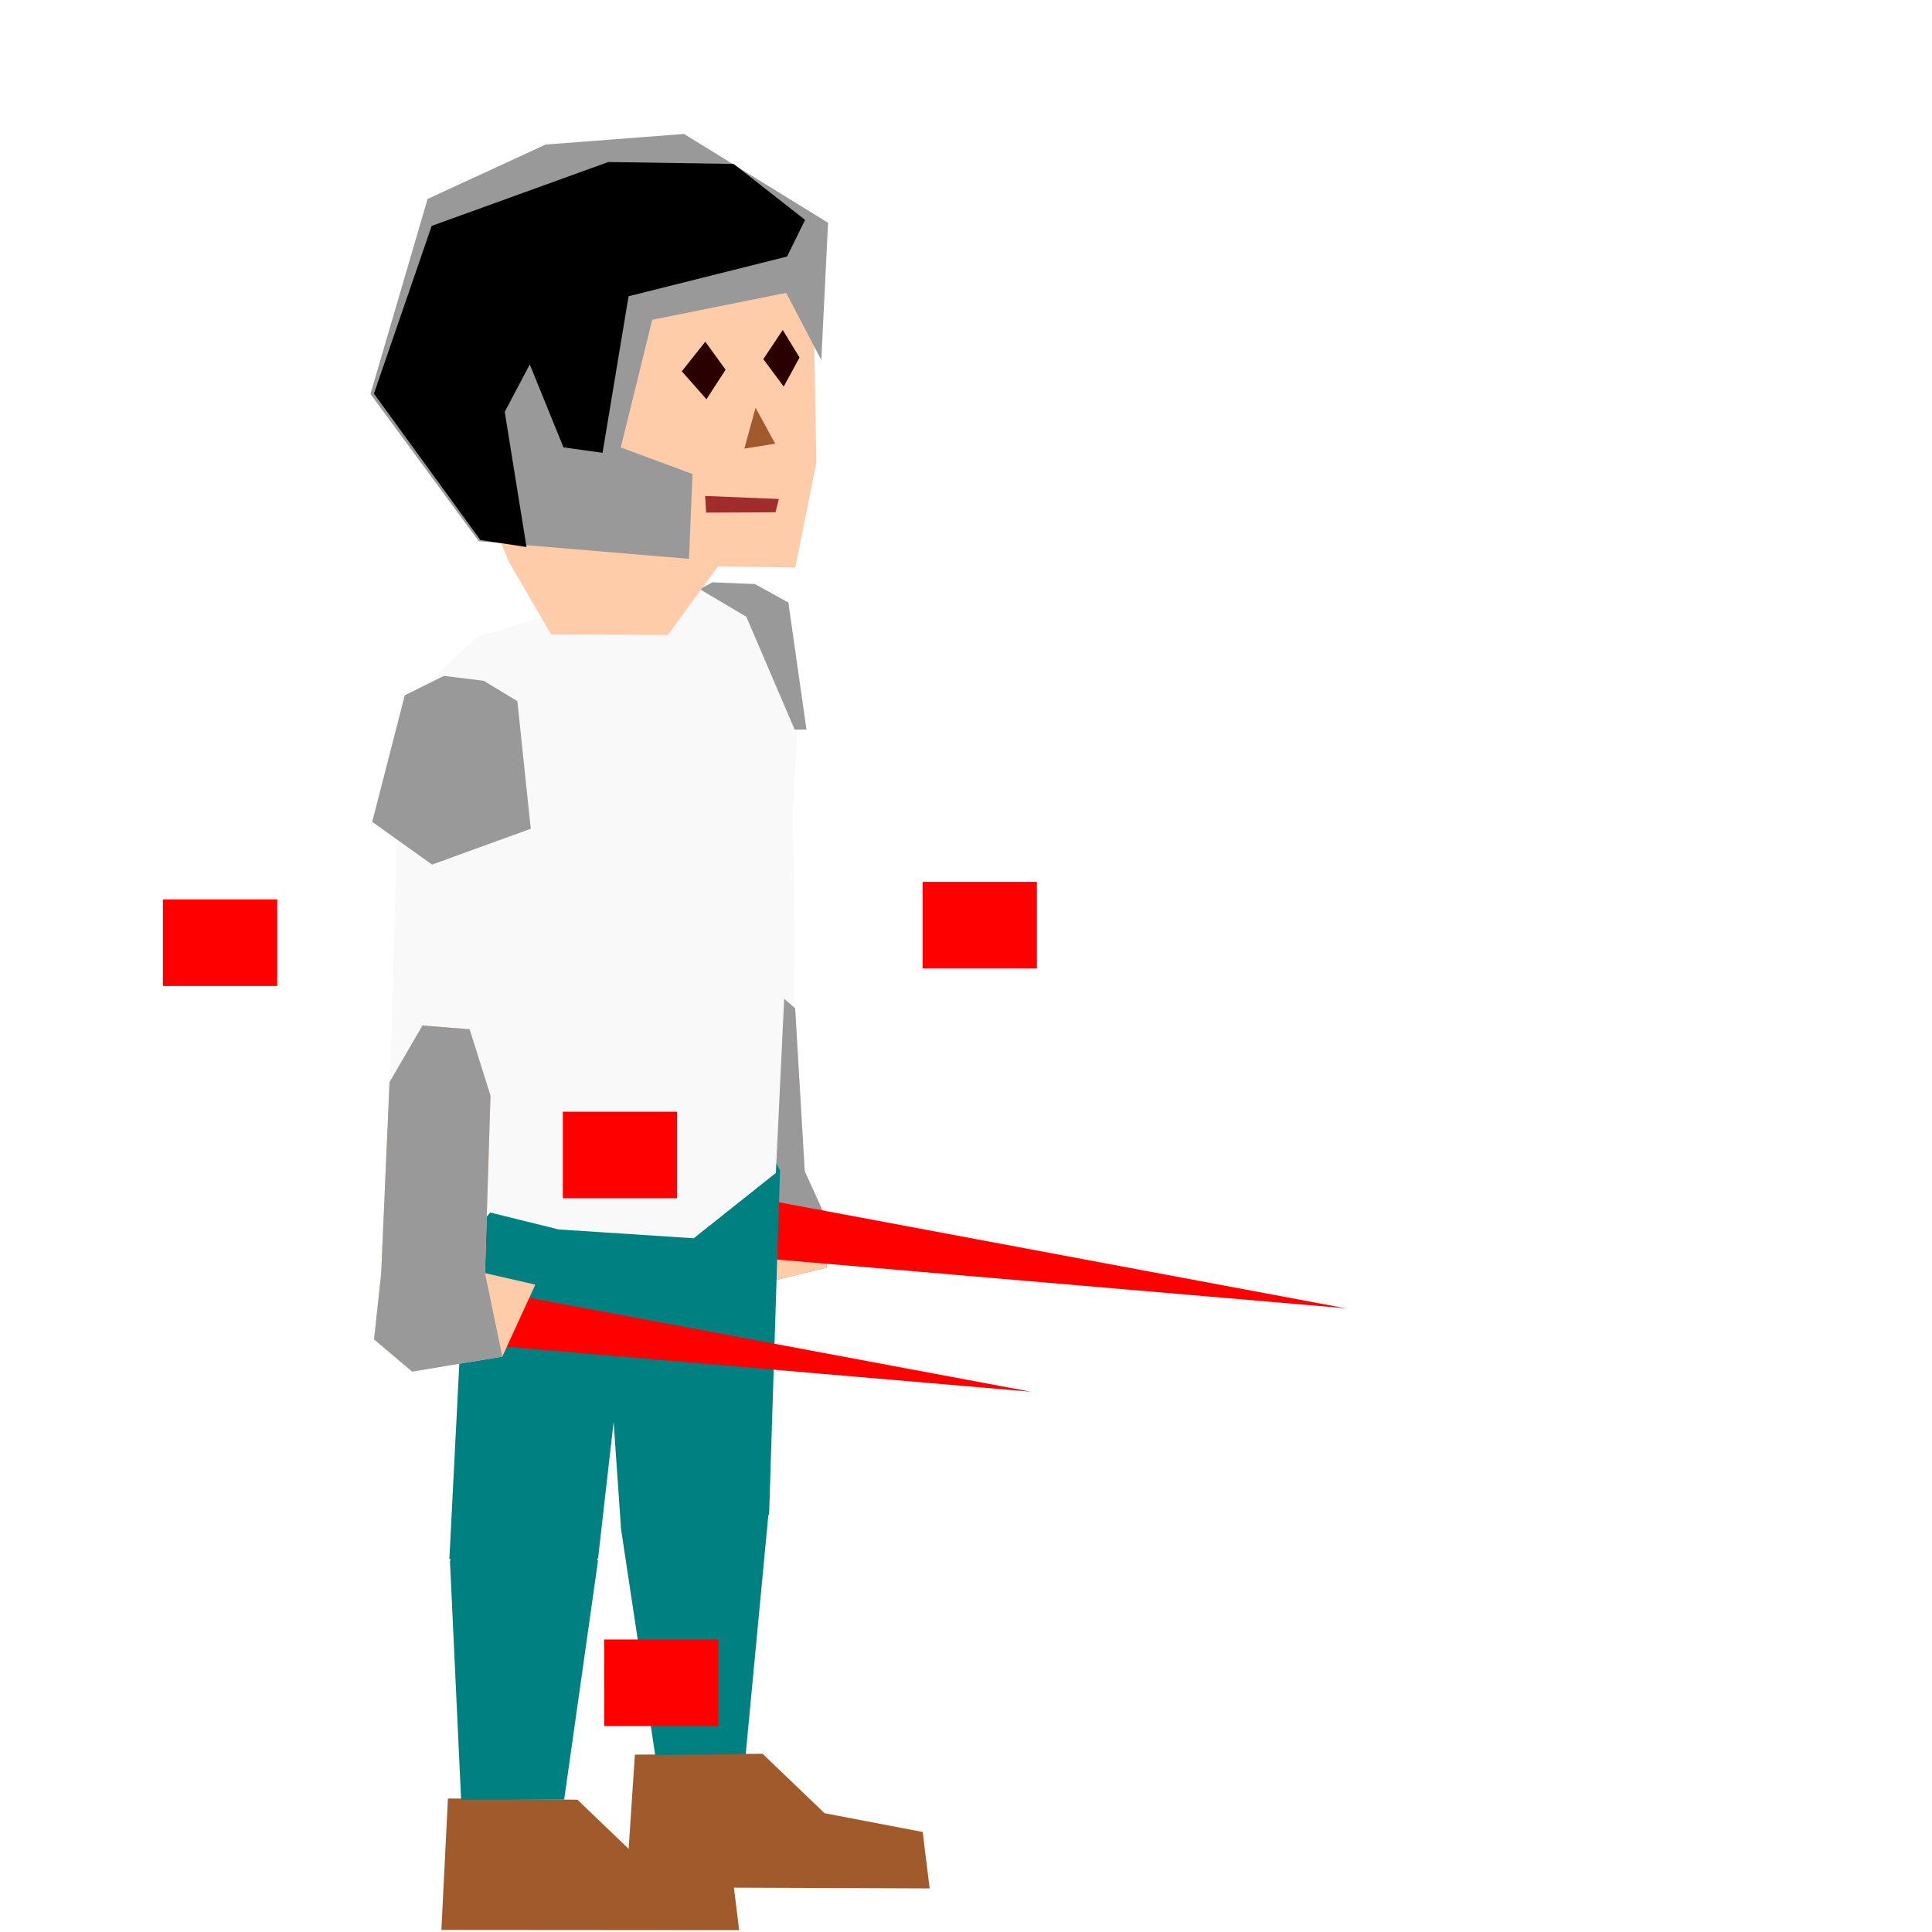
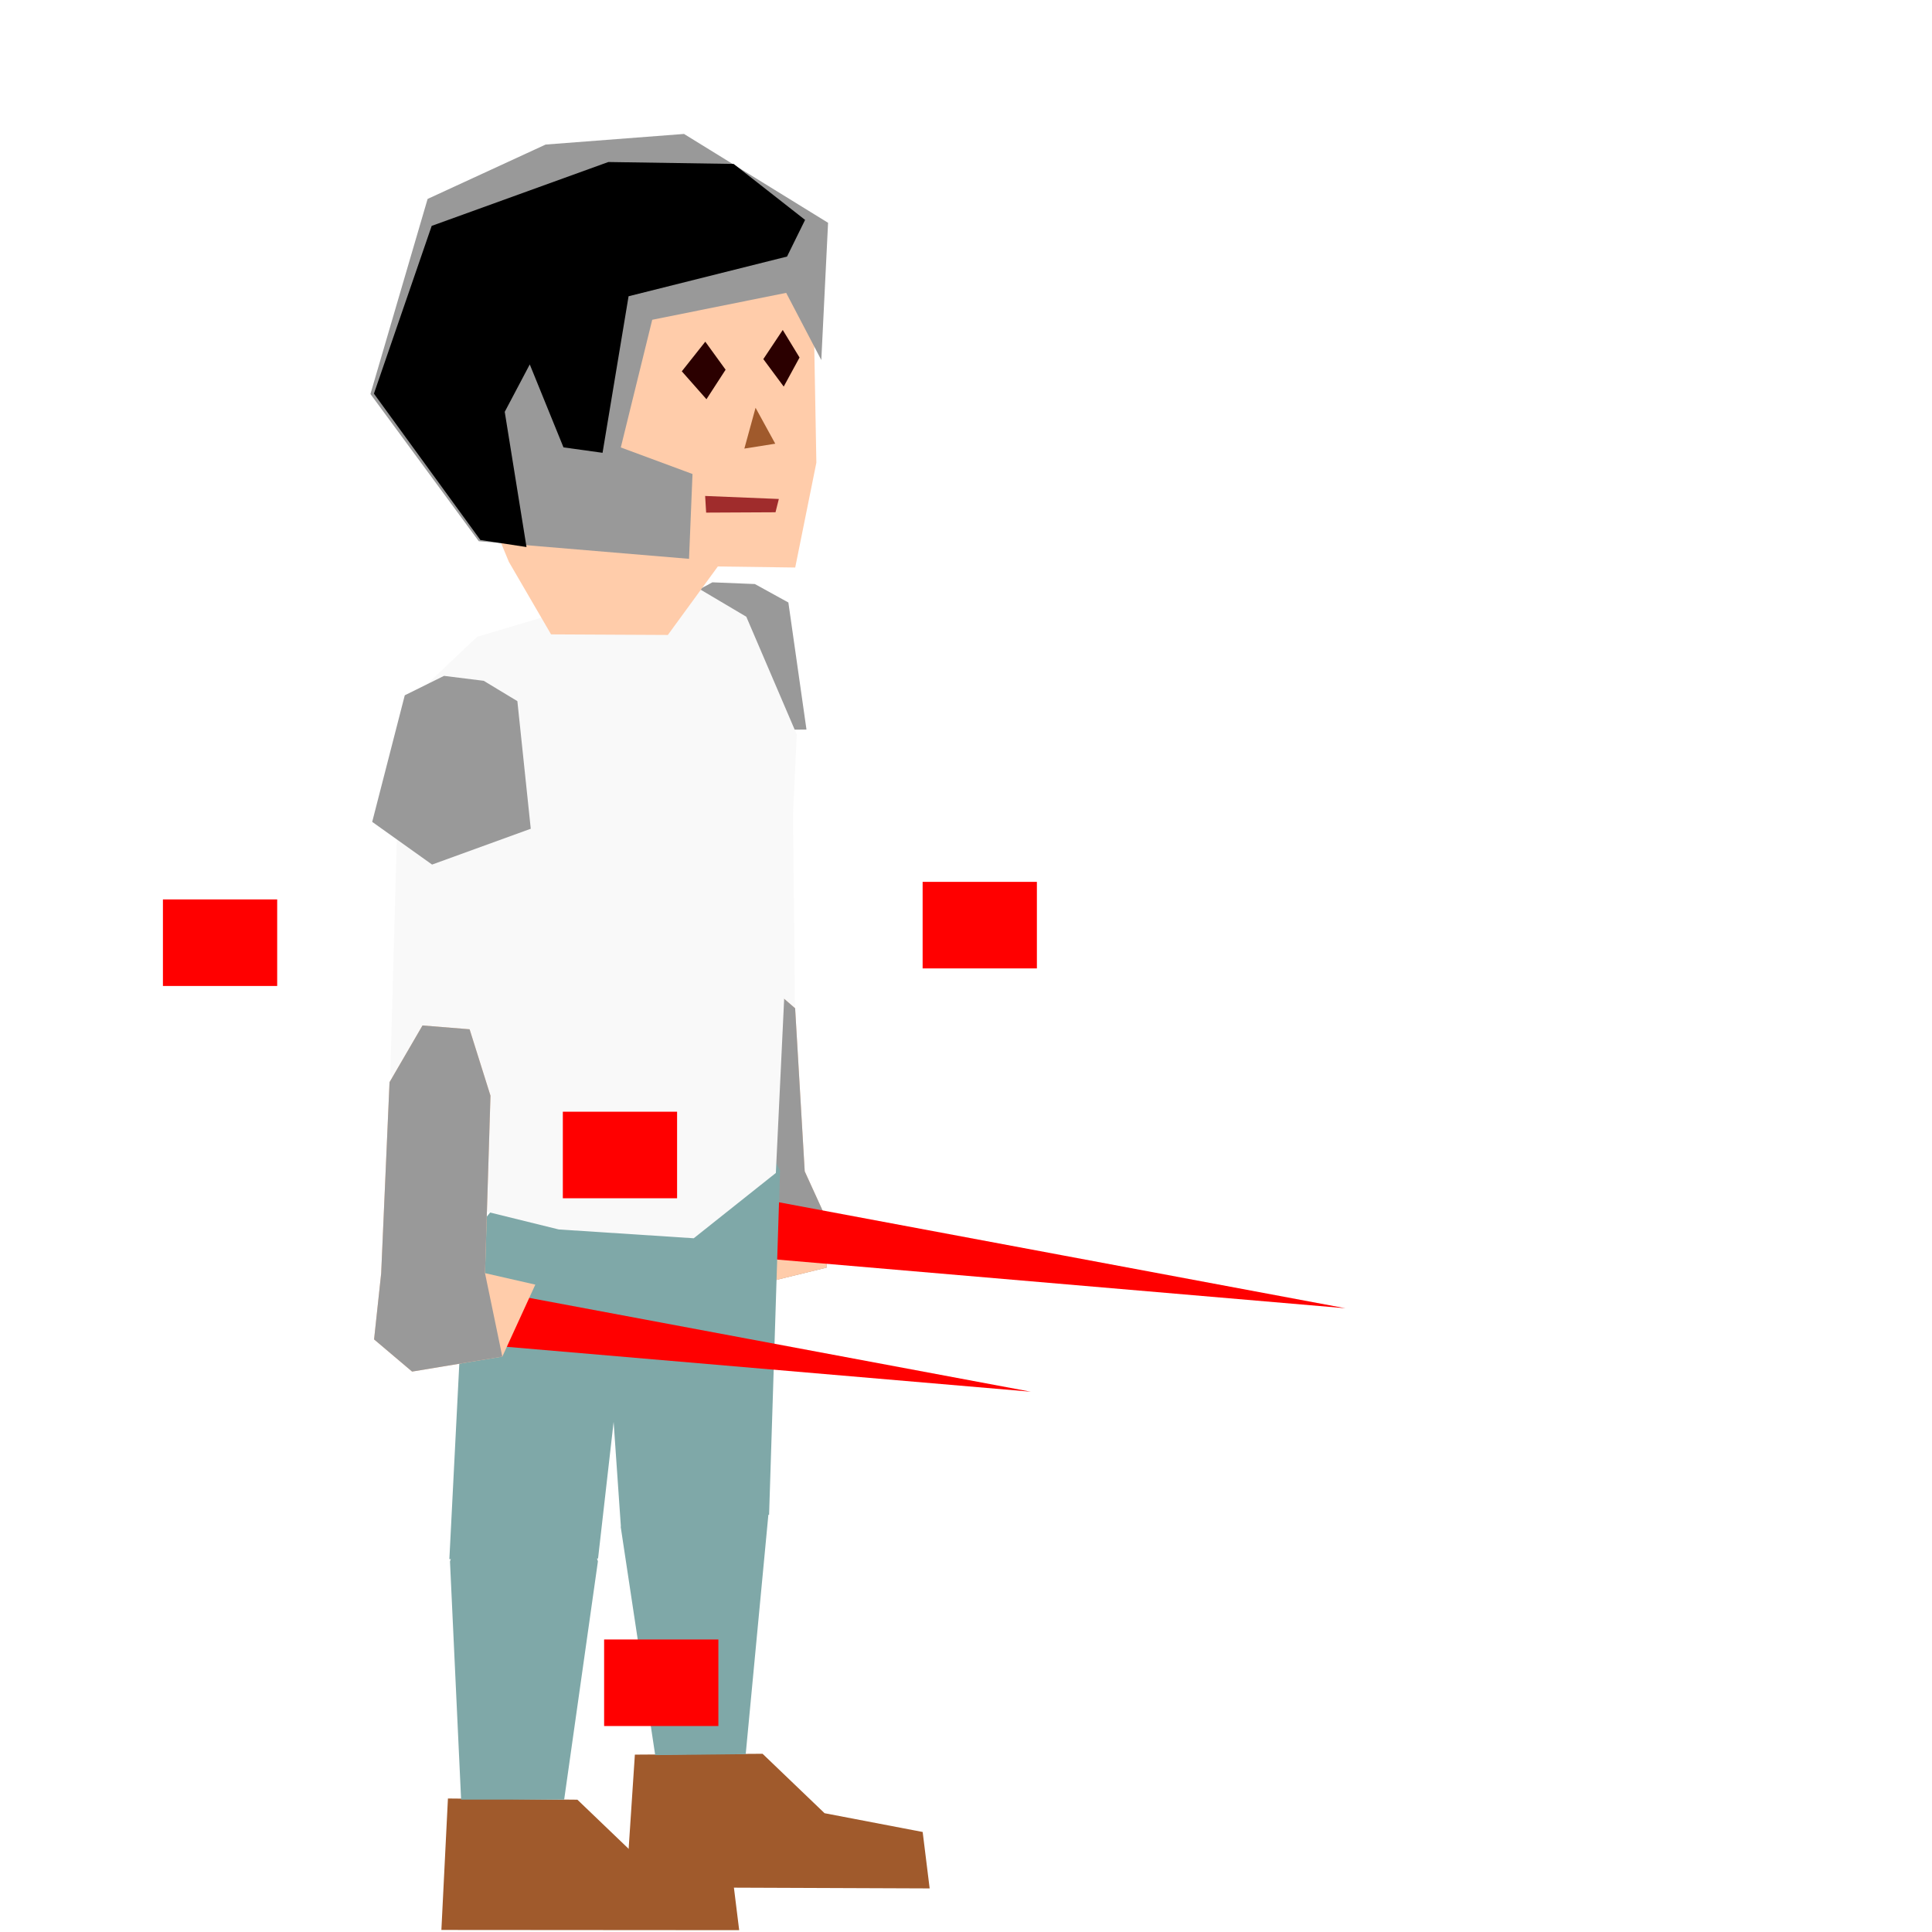
<svg xmlns="http://www.w3.org/2000/svg" id="svg10609" version="1.1" viewBox="0 0 100 100" height="100mm" width="100mm">
  <defs id="defs10606" />
  <g id="layer1">
    <path style="fill:#f9f9f9;fill-opacity:1;stroke:none;stroke-width:1.036;stroke-opacity:1" d="m 35.934,52.809 5.214,-0.608 -0.186,-18.303 -2.802,-2.959 -3.153,2.924" id="leftArm1">
      </path>
    <path style="fill:#ffccaa;fill-opacity:1;stroke:none;stroke-width:1.036;stroke-opacity:1" d="m 36.207,61.793 -0.108,3.43 2.089,1.513 4.598,-1.125 -0.184,-2.9 -0.95,-2.083 -0.496,-8.438 -2.737,-2.37 -2.526,2.068" id="leftArm2">
      </path>
    <path style="fill:#999999;fill-opacity:1;stroke:none;stroke-width:1.036;stroke-opacity:1" d="m 36.207,61.792 -0.108,3.43 2.089,1.513 4.598,-1.125 -0.184,-2.9 -0.95,-2.083 -0.496,-8.438 -2.737,-2.37 -2.526,2.068" id="leftGauntlet">
      </path>
    <path style="fill:#ffccaa;fill-opacity:1;stroke:none;stroke-width:1.036;stroke-opacity:1" d="m 36.211,61.793 -0.108,3.43 2.089,1.513 4.598,-1.125 -0.184,-2.9" id="leftHand">
      </path>
    <path style="fill:#999999;fill-opacity:1;stroke:none;stroke-width:1.036;stroke-opacity:1" d="m 34.88,31.22 -1.442,6.61 8.305,-0.07 -0.937,-6.575 -1.734,-0.955 -2.199,-0.089" id="leftShoulder">
      </path>
    <path style="fill:#ff0000;fill-opacity:1;stroke:none;stroke-width:1.036;stroke-opacity:1" d="m 38.256,61.844 -0.587,3.132 31.971,2.739" id="weaponLeft">
      </path>
    <path style="fill:#a05a2c;stroke-width:0.265" d="m 32.861,90.819 -0.454,6.864 15.712,0.061 -0.362,-2.921 -5.078,-0.972 -3.209,-3.076" id="rightFoot">
      </path>
-     <path style="fill:#008080;stroke-width:0.265" d="m 33.219,57.698 -2.307,3.651 1.228,17.715 7.668,-0.654 0.566,-17.835 -1.73,-3.262" id="rightLeg1">
+     <path style="fill:#7fa8a8;stroke-width:0.265;fill-opacity:1" d="m 33.219,57.698 -2.307,3.651 1.228,17.715 7.668,-0.654 0.566,-17.835 -1.73,-3.262" id="rightLeg1">
      </path>
-     <path style="fill:#008080;stroke-width:0.265" d="m 33.295,74.799 -1.161,4.271 1.779,11.774 4.685,-0.05 1.169,-12.348 -1.356,-4.19 -5.115,0.543" id="rightLeg2">
+     <path style="fill:#7fa8a8;stroke-width:0.265;fill-opacity:1" d="m 33.295,74.799 -1.161,4.271 1.779,11.774 4.685,-0.05 1.169,-12.348 -1.356,-4.19 -5.115,0.543" id="rightLeg2">
      </path>
    <path style="fill:#a05a2c;stroke-width:0.265" d="m 23.185,93.09 -0.339,6.804 15.414,0.011 -0.362,-2.922 -4.865,-0.814 -3.147,-3.017" id="leftFoot">
      </path>
-     <path style="fill:#008080;stroke-width:0.265" d="m 27.413,60.286 -3.32,4.022 -0.834,16.394 7.696,-0.032 1.36,-11.932 2.812,-7.934" id="leftLeg1">
+     <path style="fill:#7fa8a8;stroke-width:0.265;fill-opacity:1" d="m 27.413,60.286 -3.32,4.022 -0.834,16.394 7.696,-0.032 1.36,-11.932 2.812,-7.934" id="leftLeg1">
      </path>
-     <path style="fill:#008080;fill-opacity:1;stroke-width:0.265" d="m 24.543,77.136 -1.252,3.683 0.576,12.327 5.334,0.002 1.747,-12.334 -1.264,-3.806 -5.142,0.128" id="leftLeg2">
+     <path style="fill:#7fa8a8;fill-opacity:1;stroke-width:0.265" d="m 24.543,77.136 -1.252,3.683 0.576,12.327 5.334,0.002 1.747,-12.334 -1.264,-3.806 -5.142,0.128" id="leftLeg2">
      </path>
    <path style="fill:#f9f9f9;fill-opacity:1;stroke:none;stroke-width:1.036;stroke-opacity:1" d="m 28.92,63.636 6.988,0.456 4.25,-3.38 1.083,-22.692 -2.612,-6.098 -3.49,-2.067 -10.443,3.104 -2.623,2.487 0.23,8.833 1.759,8.588 -0.143,9.536" id="body">
      </path>
    <path style="fill:#ffccaa;fill-opacity:1;stroke:none;stroke-width:1.036;stroke-opacity:1" d="m 40.074,12.148 -7.698,-1.78 -8.505,0.986 0.078,11.949 2.39,5.779 2.184,3.753 6.044,0.031 2.588,-3.545 4.005,0.054 1.095,-5.427 -0.122,-6.72" id="face">
      </path>
    <path style="fill:#2b0000;stroke-width:0.234" d="m 40.515,17.079 -1.005,1.508 1.055,1.422 0.819,-1.504" id="leftEye">
      </path>
    <path style="fill:#999999;stroke-width:0.299" d="m 35.404,6.933 -7.162,0.549 -6.109,2.815 -2.959,10.097 5.606,7.619 10.884,0.912 0.18,-4.391 -3.711,-1.374 1.626,-6.608 6.933,-1.394 1.819,3.478 0.35,-7.104" id="helmet">
      </path>
    <path style="fill:#2b0000;stroke-width:0.269" d="m 36.506,17.686 -1.216,1.533 1.276,1.445 0.991,-1.528" id="rightEye">
      </path>
    <path style="fill:#a02c2c;stroke-width:0.265" d="m 40.313,25.827 -3.815,-0.156 0.052,0.862 3.59,-0.018 z" id="mouth">
      </path>
    <path style="fill:#a05a2c;fill-opacity:1;stroke-width:0.152" d="m 39.108,21.106 -0.58,2.113 1.599,-0.253 z" id="nose">
      </path>
    <path style="fill:#000000;stroke-width:0.299" d="m 31.488,8.386 -9.144,3.306 -2.99,8.683 5.511,7.575 2.387,0.365 -1.127,-6.998 1.296,-2.454 1.745,4.293 2.022,0.281 1.347,-8.103 8.202,-2.055 0.934,-1.897 -3.698,-2.897" id="hair">
      </path>
    <path style="fill:#f9f9f9;fill-opacity:1;stroke:none;stroke-width:1.036;stroke-opacity:1" d="m 20.204,55.559 1.007,2.679 3.549,0.588 0.652,-3.438 1.34,-16.902 -3.234,-2.704 -2.836,2.454" id="rightArm1">
      </path>
    <path style="fill:#ff0000;fill-opacity:1;stroke:none;stroke-width:1.036;stroke-opacity:1" d="m 21.971,66.164 -0.587,3.132 31.971,2.739" id="weaponRight">
      </path>
    <path style="fill:#ffccaa;fill-opacity:1;stroke:none;stroke-width:1.036;stroke-opacity:1" d="m 19.729,65.915 -0.367,3.412 1.969,1.666 4.67,-0.775 1.707,-3.726 -2.603,-0.594 0.283,-9.186 -1.081,-3.437 -2.437,-0.197 -1.707,2.936" id="rightArm2">
      </path>
    <path style="fill:#999999;fill-opacity:1;stroke:none;stroke-width:1.036;stroke-opacity:1" d="m 19.729,65.915 -0.367,3.412 1.968,1.666 4.67,-0.775 -0.896,-4.32 0.283,-9.186 -1.081,-3.437 -2.437,-0.197 -1.707,2.936" id="rightGauntlet">
      </path>
    <path style="fill:#999999;fill-opacity:1;stroke:none;stroke-width:1.036;stroke-opacity:1" d="m 20.951,35.988 -1.686,6.552 3.099,2.21 5.108,-1.854 -0.693,-6.605 -1.742,-1.053 -2.055,-0.255" id="rightShoulder">
      </path>
    <rect style="fill:#ff0000;stroke-width:0.167" id="leftSupport" width="5.914" height="4.48" x="34.795" y="100">
      </rect>
    <rect style="fill:#ff0000;stroke-width:0.167" id="bootsCenter" width="5.914" height="4.48" x="31.269" y="84.859">
      </rect>
    <rect style="fill:#ff0000;stroke-width:0.167" id="gauntletsCenter" width="5.914" height="4.48" x="29.132" y="57.542">
      </rect>
    <rect style="fill:#ff0000;stroke-width:0.167" id="rightSupport" width="5.914" height="4.48" x="44.625" y="100">
      </rect>
    <rect style="fill:#ff0000;stroke-width:0.167" id="boundingLeft" width="5.914" height="4.48" x="8.433" y="46.554">
      </rect>
    <rect style="fill:#ff0000;stroke-width:0.167" id="boundingRight" width="5.914" height="4.48" x="47.755" y="45.645">
      </rect>
  </g>
</svg>
